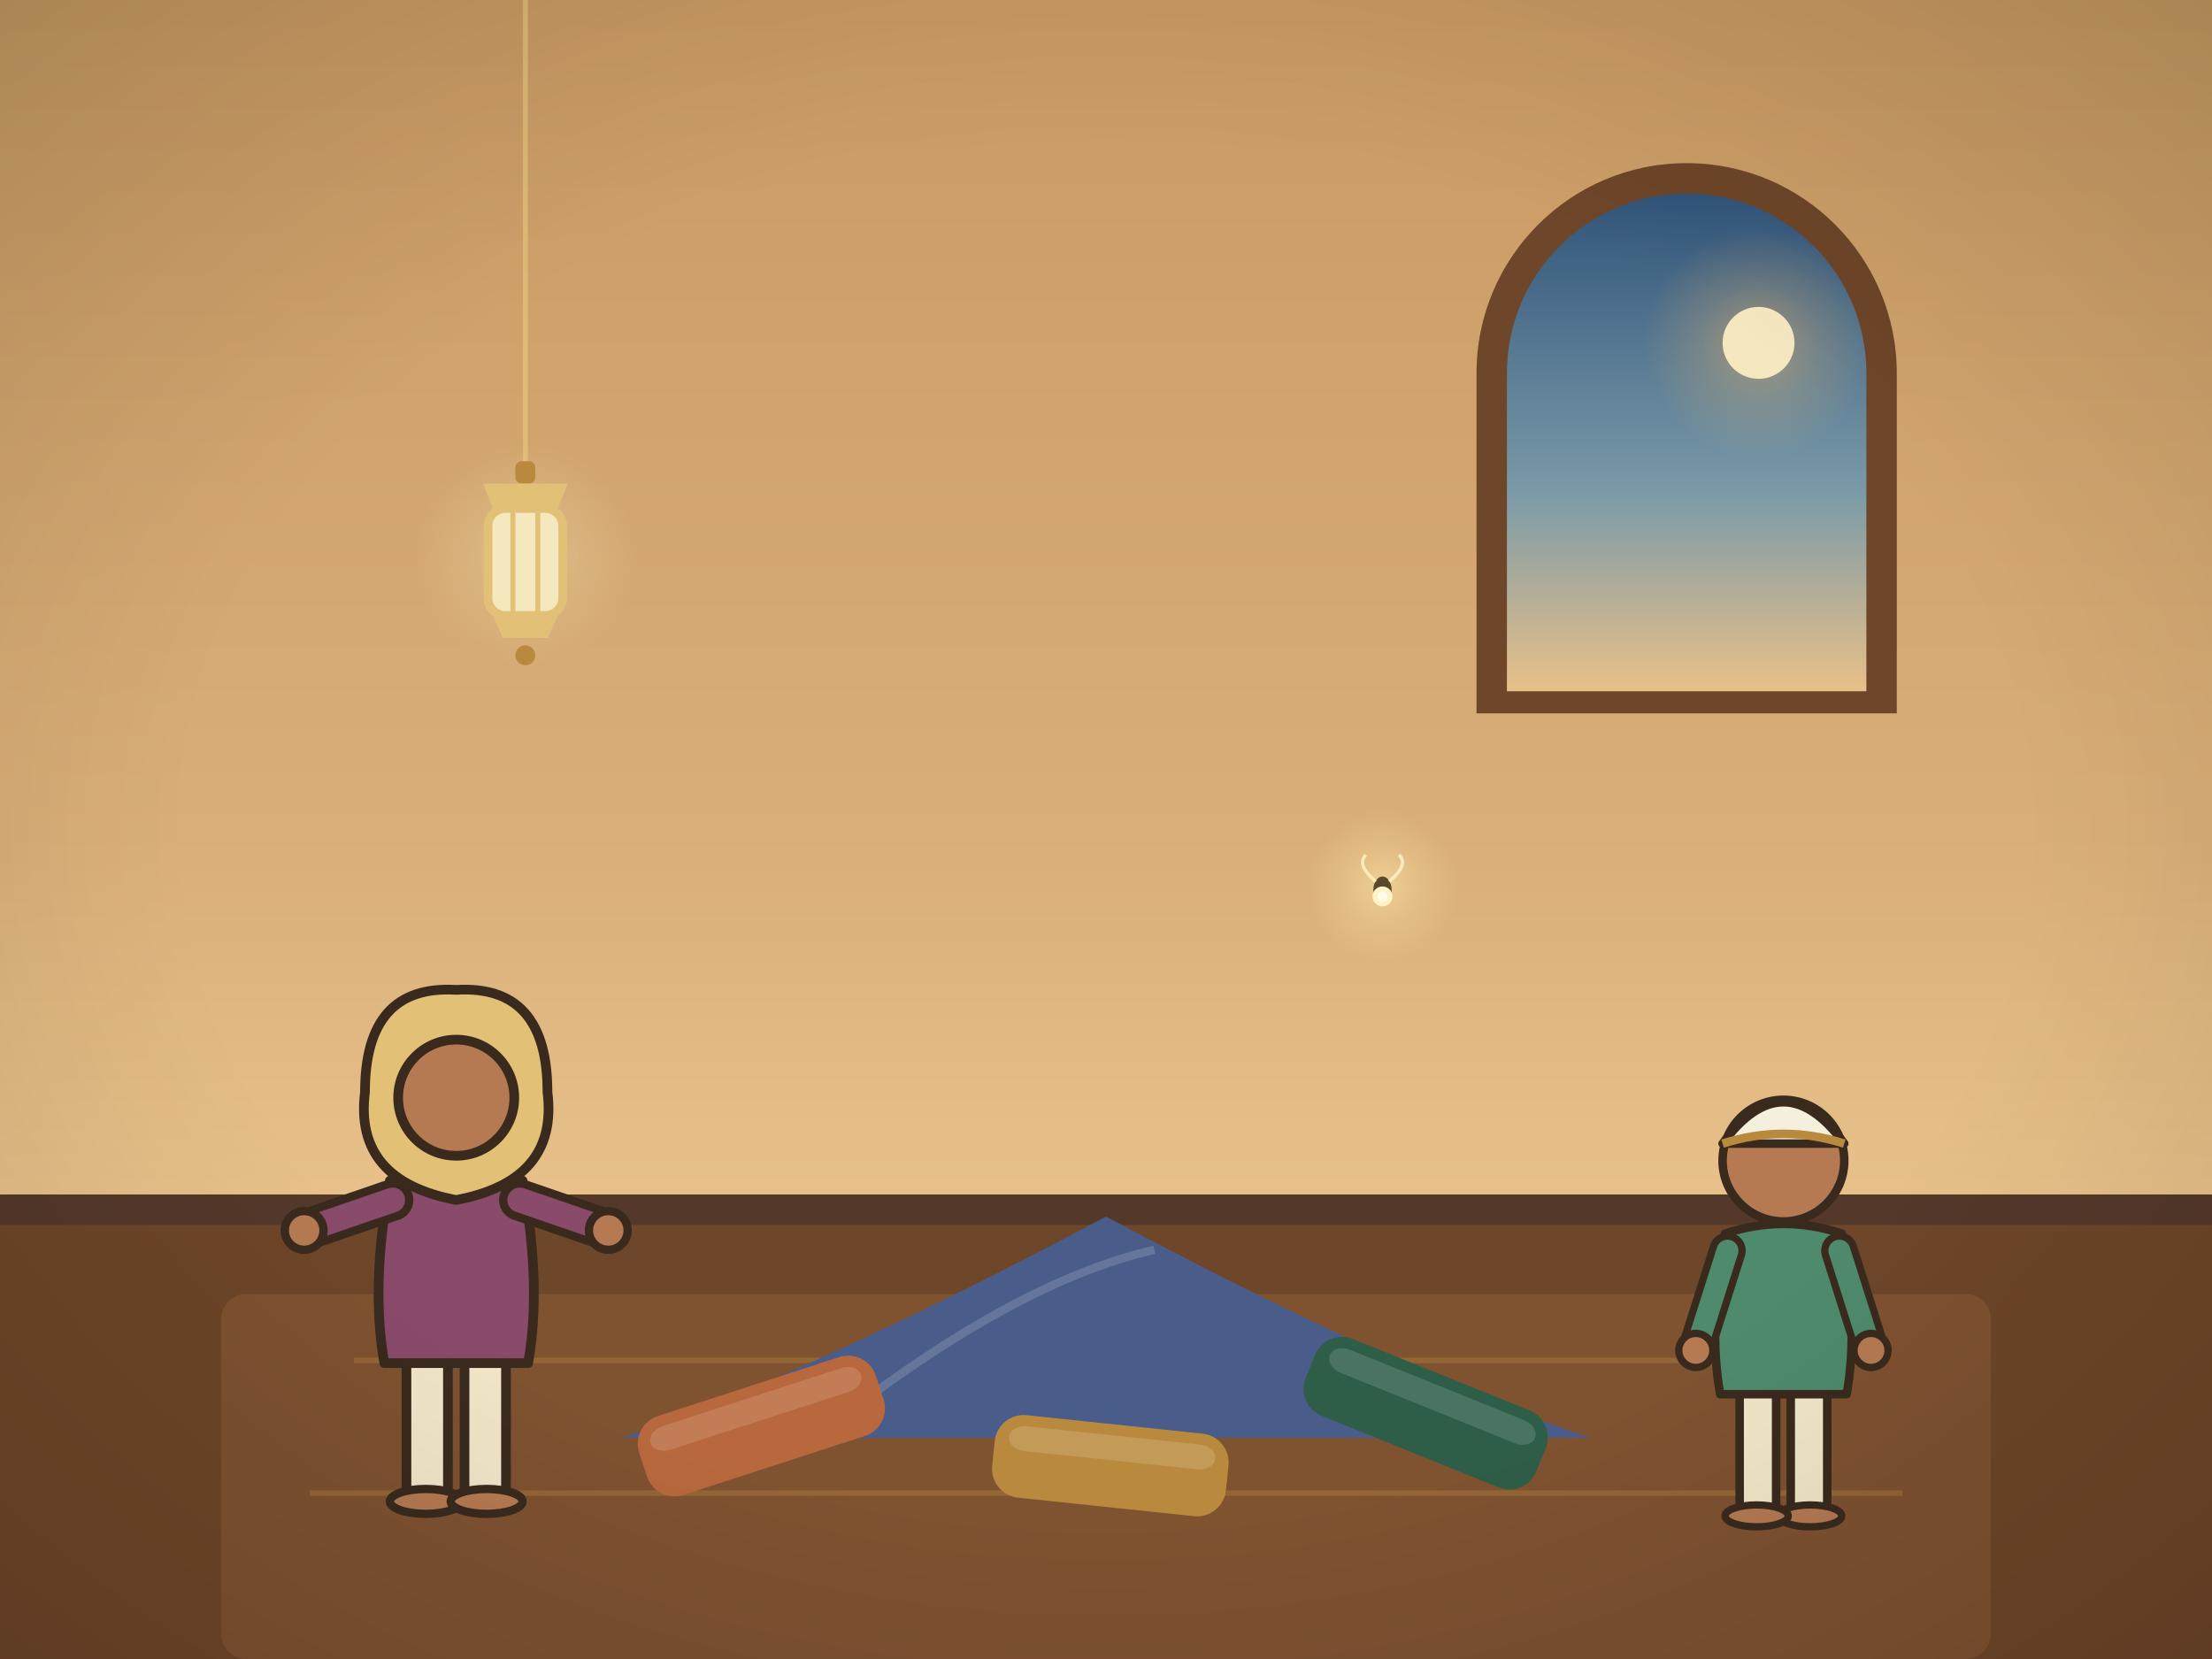
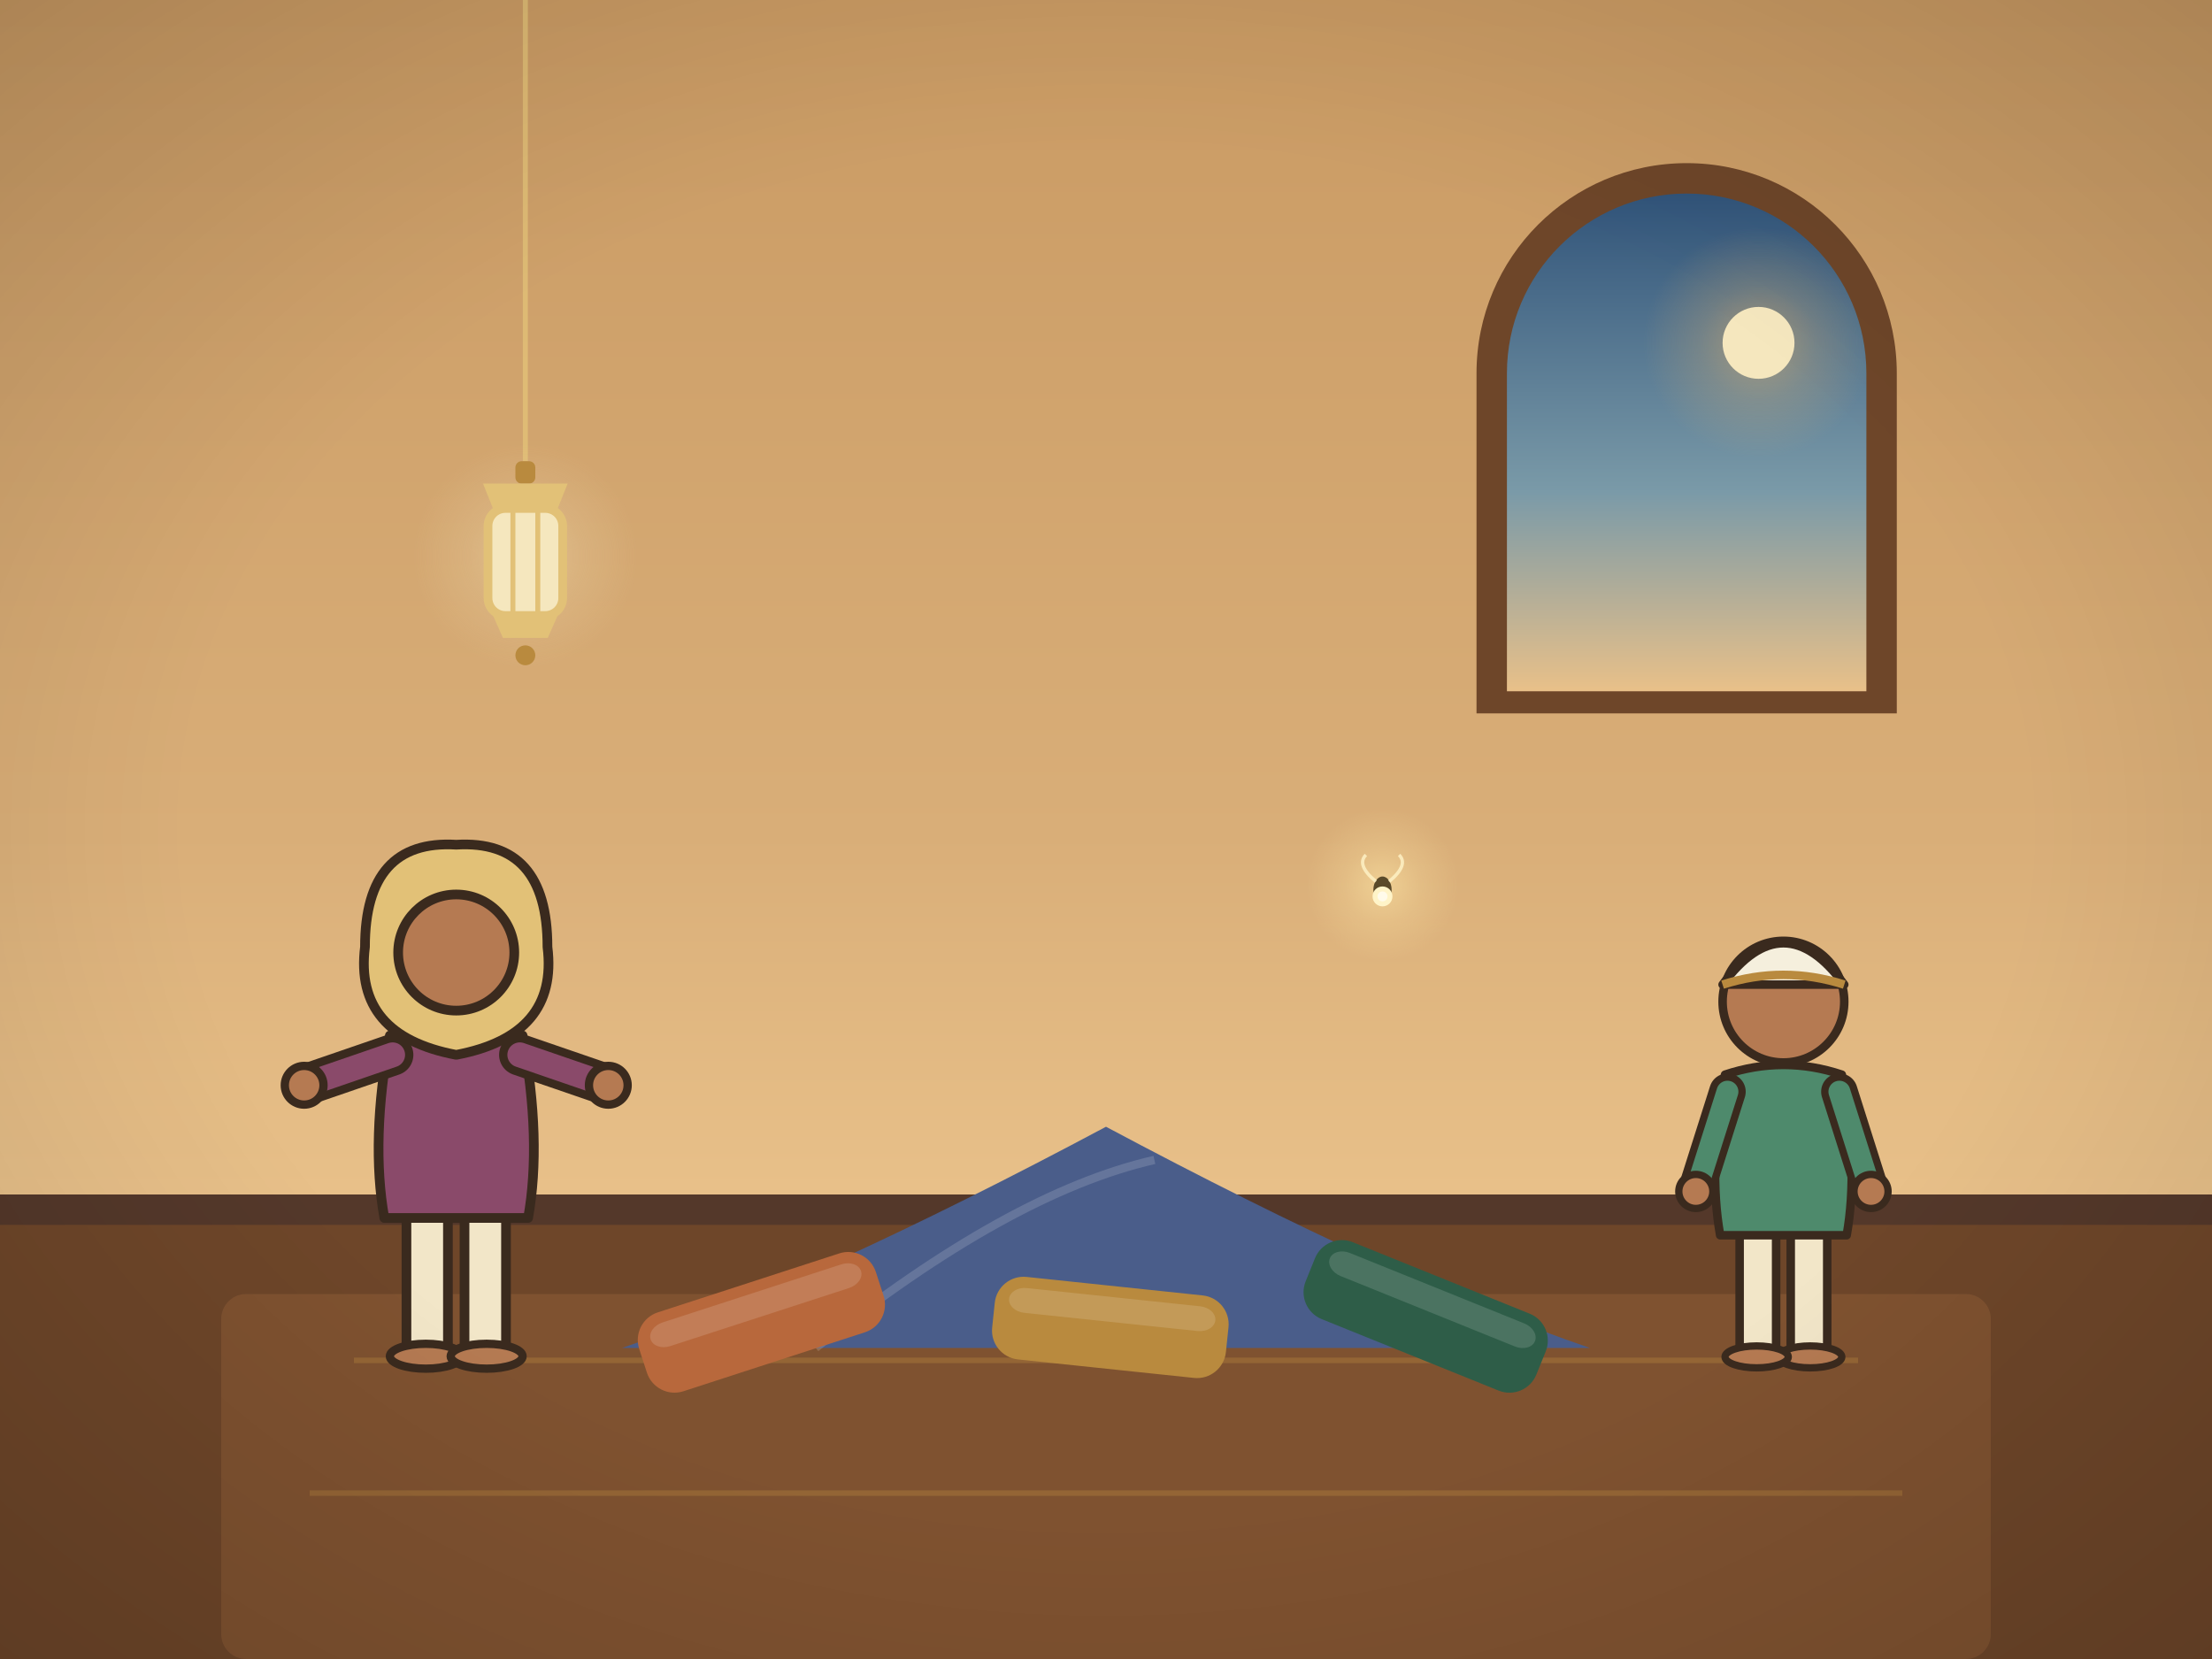
<svg xmlns="http://www.w3.org/2000/svg" viewBox="0 0 1600 1200">
  <defs>
    <linearGradient id="sky0" x1="0" y1="0" x2="0" y2="1">
      <stop offset="0" stop-color="#C99A63" />
      <stop offset="0.7" stop-color="#D9AE78" />
      <stop offset="1" stop-color="#E8C089" />
    </linearGradient>
    <linearGradient id="sky1" x1="0" y1="0" x2="0" y2="1">
      <stop offset="0" stop-color="#31547A" />
      <stop offset="0.6" stop-color="#7A9AA8" />
      <stop offset="1" stop-color="#E8C089" />
    </linearGradient>
    <clipPath id="aw2">
      <path d="M 1090 500 V 270 A 130 130 0 0 1 1350 270 V 500 Z" />
    </clipPath>
    <radialGradient id="gl3">
      <stop offset="0" stop-color="#E8B36A" stop-opacity="0.55" />
      <stop offset="0.5" stop-color="#E8B36A" stop-opacity="0.22" />
      <stop offset="1" stop-color="#E8B36A" stop-opacity="0" />
    </radialGradient>
    <radialGradient id="gl4">
      <stop offset="0" stop-color="#F5E7BE" stop-opacity="0.4" />
      <stop offset="0.5" stop-color="#F5E7BE" stop-opacity="0.16" />
      <stop offset="1" stop-color="#F5E7BE" stop-opacity="0" />
    </radialGradient>
    <radialGradient id="gl5">
      <stop offset="0" stop-color="#FFE9A8" stop-opacity="0.55" />
      <stop offset="0.5" stop-color="#FFE9A8" stop-opacity="0.22" />
      <stop offset="1" stop-color="#FFE9A8" stop-opacity="0" />
    </radialGradient>
    <radialGradient id="vg6" cx="0.5" cy="0.5" r="0.75">
      <stop offset="0.55" stop-color="#000" stop-opacity="0" />
      <stop offset="1" stop-color="#000" stop-opacity="0.16" />
    </radialGradient>
  </defs>
  <rect x="0" y="0" width="1600" height="864" fill="url(#sky0)" />
  <rect x="0" y="864" width="1600" height="336" fill="#6E4629" />
  <rect x="0" y="864" width="1600" height="22" fill="#54382A" />
  <rect x="160" y="936" width="1280" height="264" rx="18" fill="#8A5A36" opacity="0.6" />
  <path d="M 256 984 H 1344 M 224 1080 H 1376" stroke="#B98A3E" stroke-width="4" opacity="0.35" />
  <path d="M 1068 516 V 270 A 152 152 0 0 1 1372 270 V 516 Z" fill="#6E4629" />
  <g clip-path="url(#aw2)">
    <rect x="1090" y="140" width="260" height="360" fill="url(#sky1)" />
    <circle cx="1272" cy="248" r="83.2" fill="url(#gl3)" />
    <circle cx="1272" cy="248" r="26" fill="#F5E7BE" />
  </g>
  <line x1="380" y1="0" x2="380" y2="333.6" stroke="#E2C177" stroke-width="3.6" opacity="0.8" />
  <circle cx="380" cy="402" r="81" fill="url(#gl4)" />
  <g transform="translate(380 420) scale(0.9)">
    <rect x="-8" y="-96" width="16" height="18" rx="5" fill="#B98A3E" />
    <path d="M -34 -78 H 34 L 26 -58 H -26 Z" fill="#E2C177" />
    <rect x="-30" y="-58" width="60" height="86" rx="14" fill="#F5E7BE" />
    <rect x="-30" y="-58" width="60" height="86" rx="14" fill="none" stroke="#E2C177" stroke-width="7" />
    <line x1="-10" y1="-58" x2="-10" y2="28" stroke="#E2C177" stroke-width="4" />
    <line x1="10" y1="-58" x2="10" y2="28" stroke="#E2C177" stroke-width="4" />
    <path d="M -26 28 H 26 L 18 46 H -18 Z" fill="#E2C177" />
    <circle cx="0" cy="60" r="8" fill="#B98A3E" />
  </g>
-   <path d="M 450 1040 Q 590 992 800 880 Q 1010 992 1150 1040 Z" fill="#4A5D8A" />
-   <path d="M 590 1040 Q 730 928 835 904" stroke="#FFF" stroke-width="6" fill="none" opacity="0.15" />
-   <g transform="translate(560 1060) rotate(-18)">
+   <path d="M 450 975 Q 590 927 800 815 Q 1010 927 1150 975 Z" fill="#4A5D8A" />
+   <path d="M 590 975 Q 730 863 835 839" stroke="#FFF" stroke-width="6" fill="none" opacity="0.15" />
+   <g transform="translate(560 985) rotate(-18)">
    <rect x="-90" y="-60" width="180" height="60" rx="21" fill="#B8683C" />
    <rect x="-80" y="-52" width="160" height="18" rx="12" fill="#FFF" opacity="0.14" />
  </g>
-   <g transform="translate(1020 1050) rotate(22)">
+   <g transform="translate(1020 980) rotate(22)">
    <rect x="-90" y="-60" width="180" height="60" rx="21" fill="#2E5D48" />
    <rect x="-80" y="-52" width="160" height="18" rx="12" fill="#FFF" opacity="0.14" />
  </g>
-   <g transform="translate(800 1090) rotate(6)">
+   <g transform="translate(800 990) rotate(6)">
    <rect x="-85" y="-60" width="170" height="60" rx="21" fill="#B98A3E" />
    <rect x="-75" y="-52" width="150" height="18" rx="12" fill="#FFF" opacity="0.14" />
  </g>
-   <g transform="translate(330 1090) scale(1 1)">
+   <g transform="translate(330 985) scale(1 1)">
    <path d="M -36 -120 H -6 V -6 H -36 Z" fill="#F2E6C8" stroke="#3A2A1E" stroke-width="7" stroke-linejoin="round" />
    <path d="M 6 -120 H 36 V -6 H 6 Z" fill="#F2E6C8" stroke="#3A2A1E" stroke-width="7" stroke-linejoin="round" />
    <ellipse cx="-22" cy="-4" rx="26" ry="9" fill="#B57A52" stroke="#3A2A1E" stroke-width="6" />
    <ellipse cx="22" cy="-4" rx="26" ry="9" fill="#B57A52" stroke="#3A2A1E" stroke-width="6" />
    <path d="M -48 -236 Q -62 -160 -52 -104 H 52 Q 62 -160 48 -236 Q 0 -252 -48 -236 Z" fill="#8A4A6A" stroke="#3A2A1E" stroke-width="7" stroke-linejoin="round" />
    <path d="M -46 -222 L -110 -200" stroke="#3A2A1E" stroke-width="30" stroke-linecap="round" />
    <path d="M -46 -222 L -110 -200" stroke="#8A4A6A" stroke-width="18" stroke-linecap="round" />
    <circle cx="-110" cy="-200" r="14" fill="#B57A52" stroke="#3A2A1E" stroke-width="6" />
    <path d="M 46 -222 L 110 -200" stroke="#3A2A1E" stroke-width="30" stroke-linecap="round" />
    <path d="M 46 -222 L 110 -200" stroke="#8A4A6A" stroke-width="18" stroke-linecap="round" />
    <circle cx="110" cy="-200" r="14" fill="#B57A52" stroke="#3A2A1E" stroke-width="6" />
    <path d="M -66 -300 Q -66 -378 0 -374 Q 66 -378 66 -300 Q 74 -236 0 -222 Q -74 -236 -66 -300 Z" fill="#E2C177" stroke="#3A2A1E" stroke-width="7" stroke-linejoin="round" />
    <circle cx="0" cy="-296" r="42" fill="#B57A52" stroke="#3A2A1E" stroke-width="7" />
  </g>
-   <g transform="translate(1290 1100) scale(-0.88 0.88)">
+   <g transform="translate(1290 985) scale(-0.88 0.88)">
    <path d="M -36 -120 H -6 V -6 H -36 Z" fill="#F2E6C8" stroke="#3A2A1E" stroke-width="7" stroke-linejoin="round" />
    <path d="M 6 -120 H 36 V -6 H 6 Z" fill="#F2E6C8" stroke="#3A2A1E" stroke-width="7" stroke-linejoin="round" />
    <ellipse cx="-22" cy="-4" rx="26" ry="9" fill="#B57A52" stroke="#3A2A1E" stroke-width="6" />
    <ellipse cx="22" cy="-4" rx="26" ry="9" fill="#B57A52" stroke="#3A2A1E" stroke-width="6" />
    <path d="M -48 -236 Q -62 -160 -52 -104 H 52 Q 62 -160 48 -236 Q 0 -252 -48 -236 Z" fill="#4E8A6C" stroke="#3A2A1E" stroke-width="7" stroke-linejoin="round" />
    <path d="M -46 -222 L -72 -140" stroke="#3A2A1E" stroke-width="30" stroke-linecap="round" />
    <path d="M -46 -222 L -72 -140" stroke="#4E8A6C" stroke-width="18" stroke-linecap="round" />
    <circle cx="-72" cy="-140" r="14" fill="#B57A52" stroke="#3A2A1E" stroke-width="6" />
    <path d="M 46 -222 L 72 -140" stroke="#3A2A1E" stroke-width="30" stroke-linecap="round" />
    <path d="M 46 -222 L 72 -140" stroke="#4E8A6C" stroke-width="18" stroke-linecap="round" />
    <circle cx="72" cy="-140" r="14" fill="#B57A52" stroke="#3A2A1E" stroke-width="6" />
    <circle cx="0" cy="-296" r="50" fill="#B57A52" stroke="#3A2A1E" stroke-width="7" />
    <path d="M -50 -310 Q 0 -378 50 -310 Z" fill="#F5EFDD" stroke="#3A2A1E" stroke-width="7" stroke-linejoin="round" />
    <path d="M -50 -310 Q 0 -326 50 -310" stroke="#B98A3E" stroke-width="7" fill="none" />
  </g>
  <circle cx="1000" cy="640" r="55.2" fill="url(#gl5)" />
  <ellipse cx="1000" cy="643.6" rx="6.6" ry="9.6" fill="#5A4A2A" />
  <circle cx="1000" cy="648.4" r="7.2" fill="#FFF4C8" />
  <circle cx="1000" cy="648.4" r="3.6" fill="#FFFBEA" />
  <path d="M 995.2 637.6 q -14.4 -12 -7.2 -19.2 M 1004.8 637.6 q 14.4 -12 7.2 -19.2" stroke="#FFF4C8" stroke-width="2.4" fill="none" opacity="0.8" />
  <rect width="1600" height="1200" fill="url(#vg6)" />
</svg>
